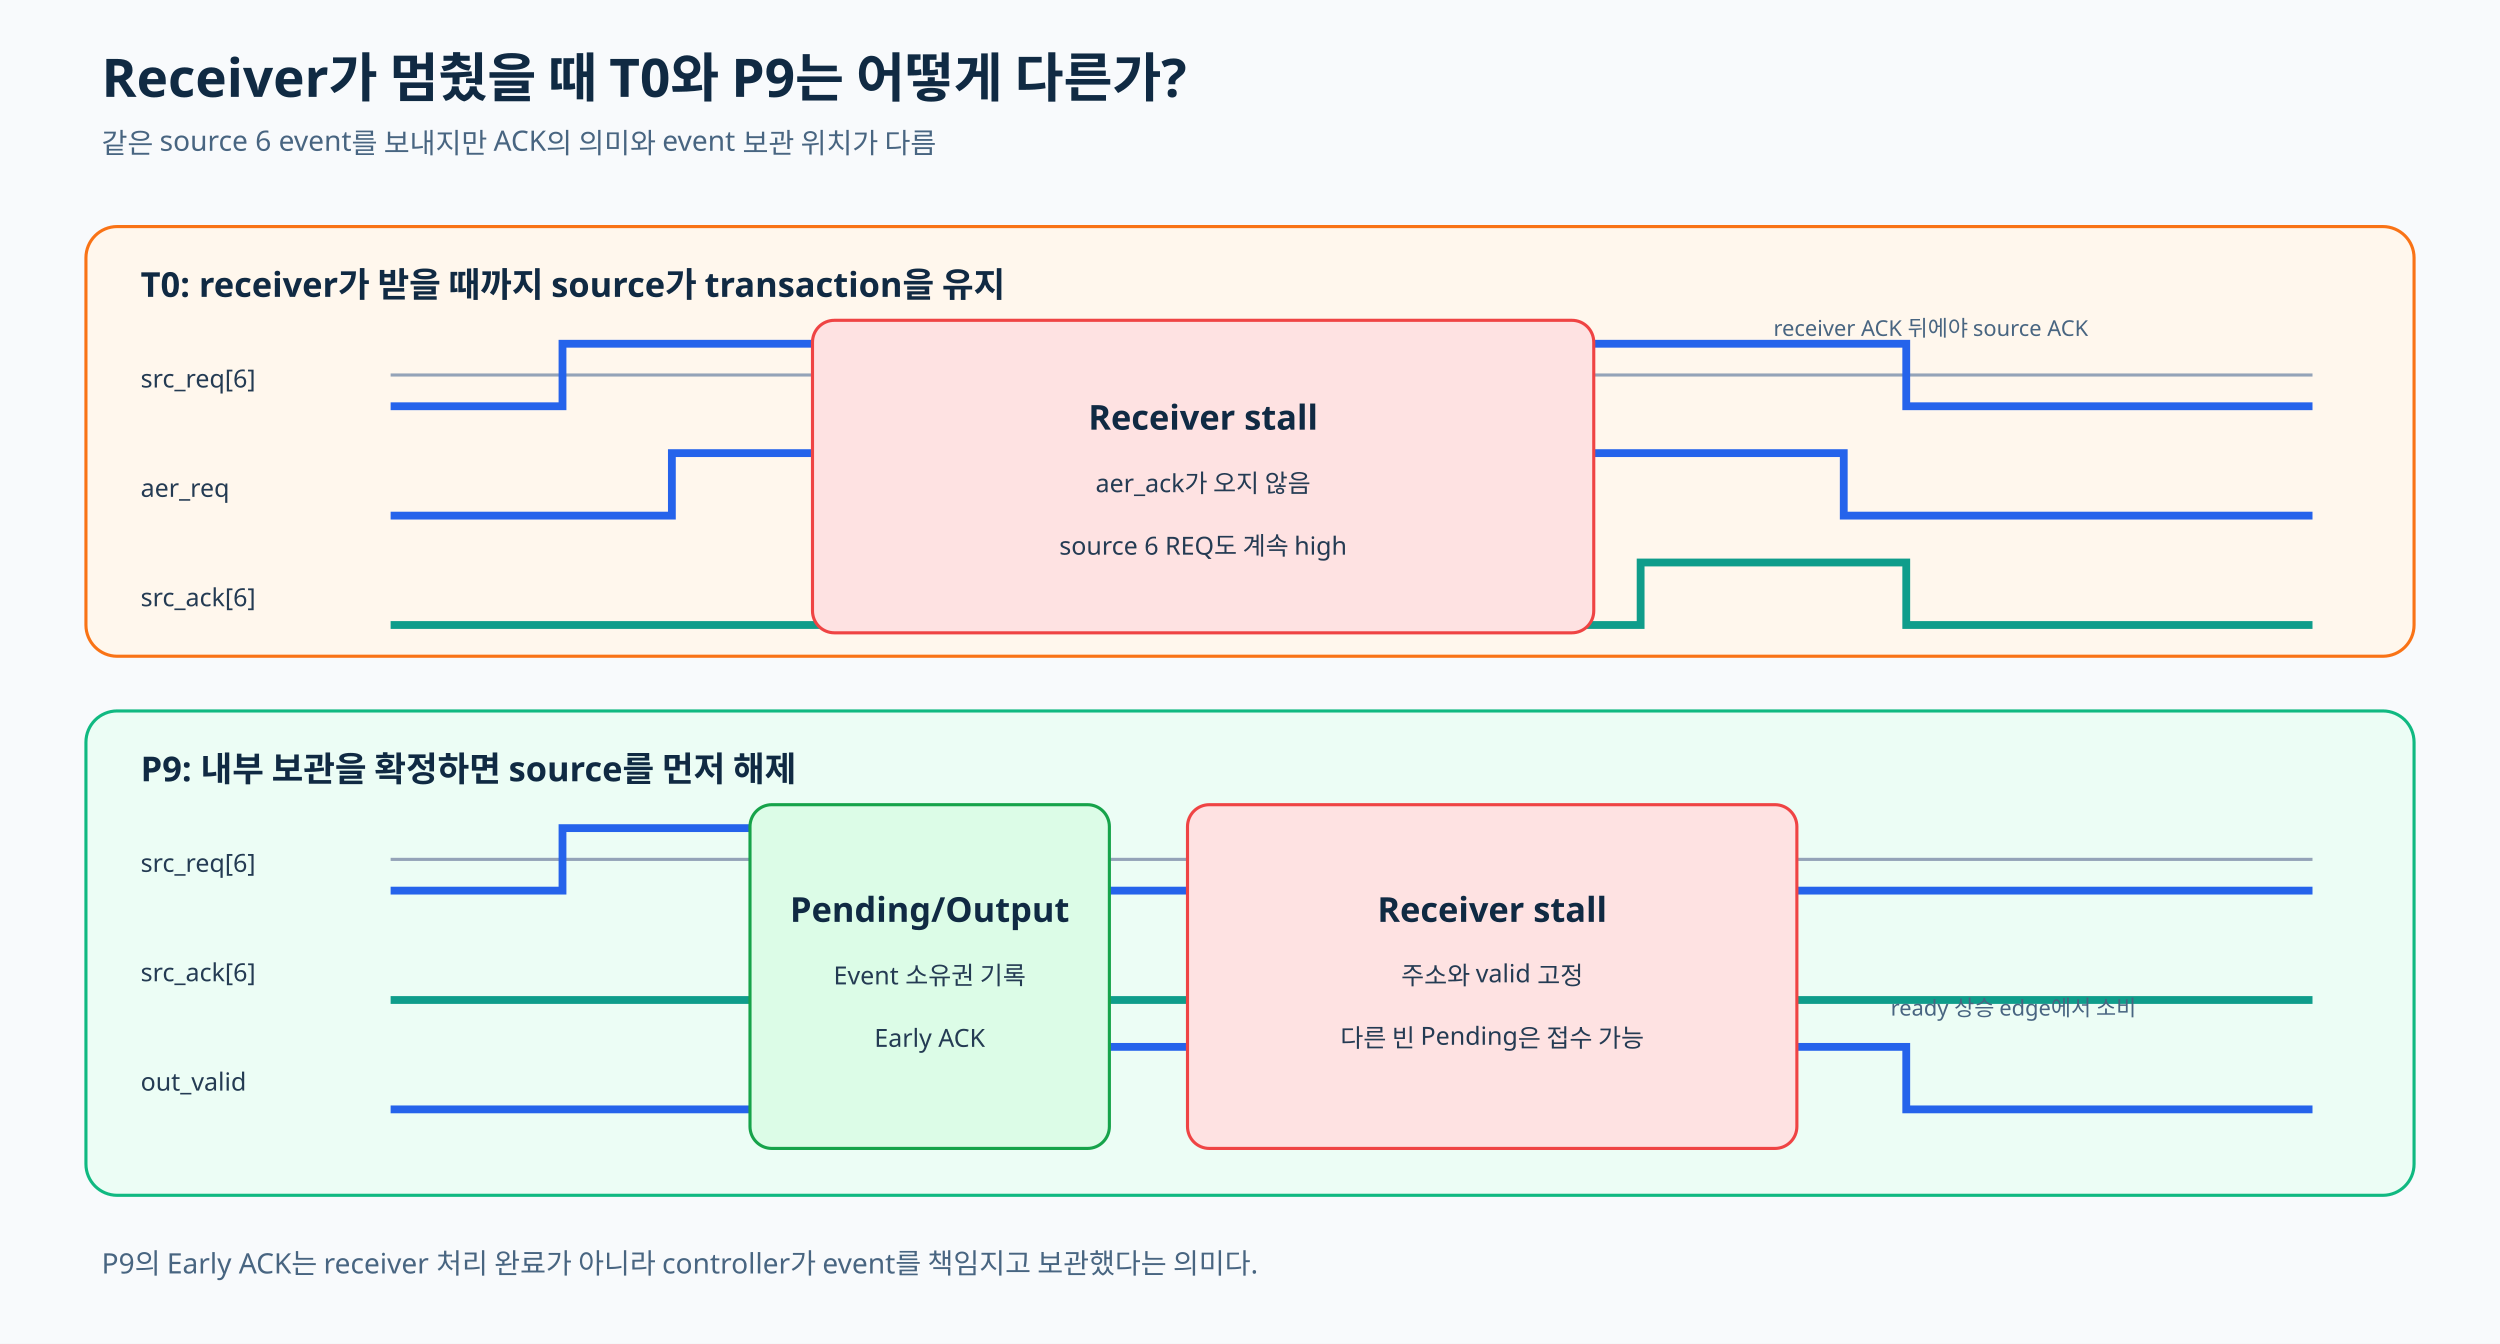
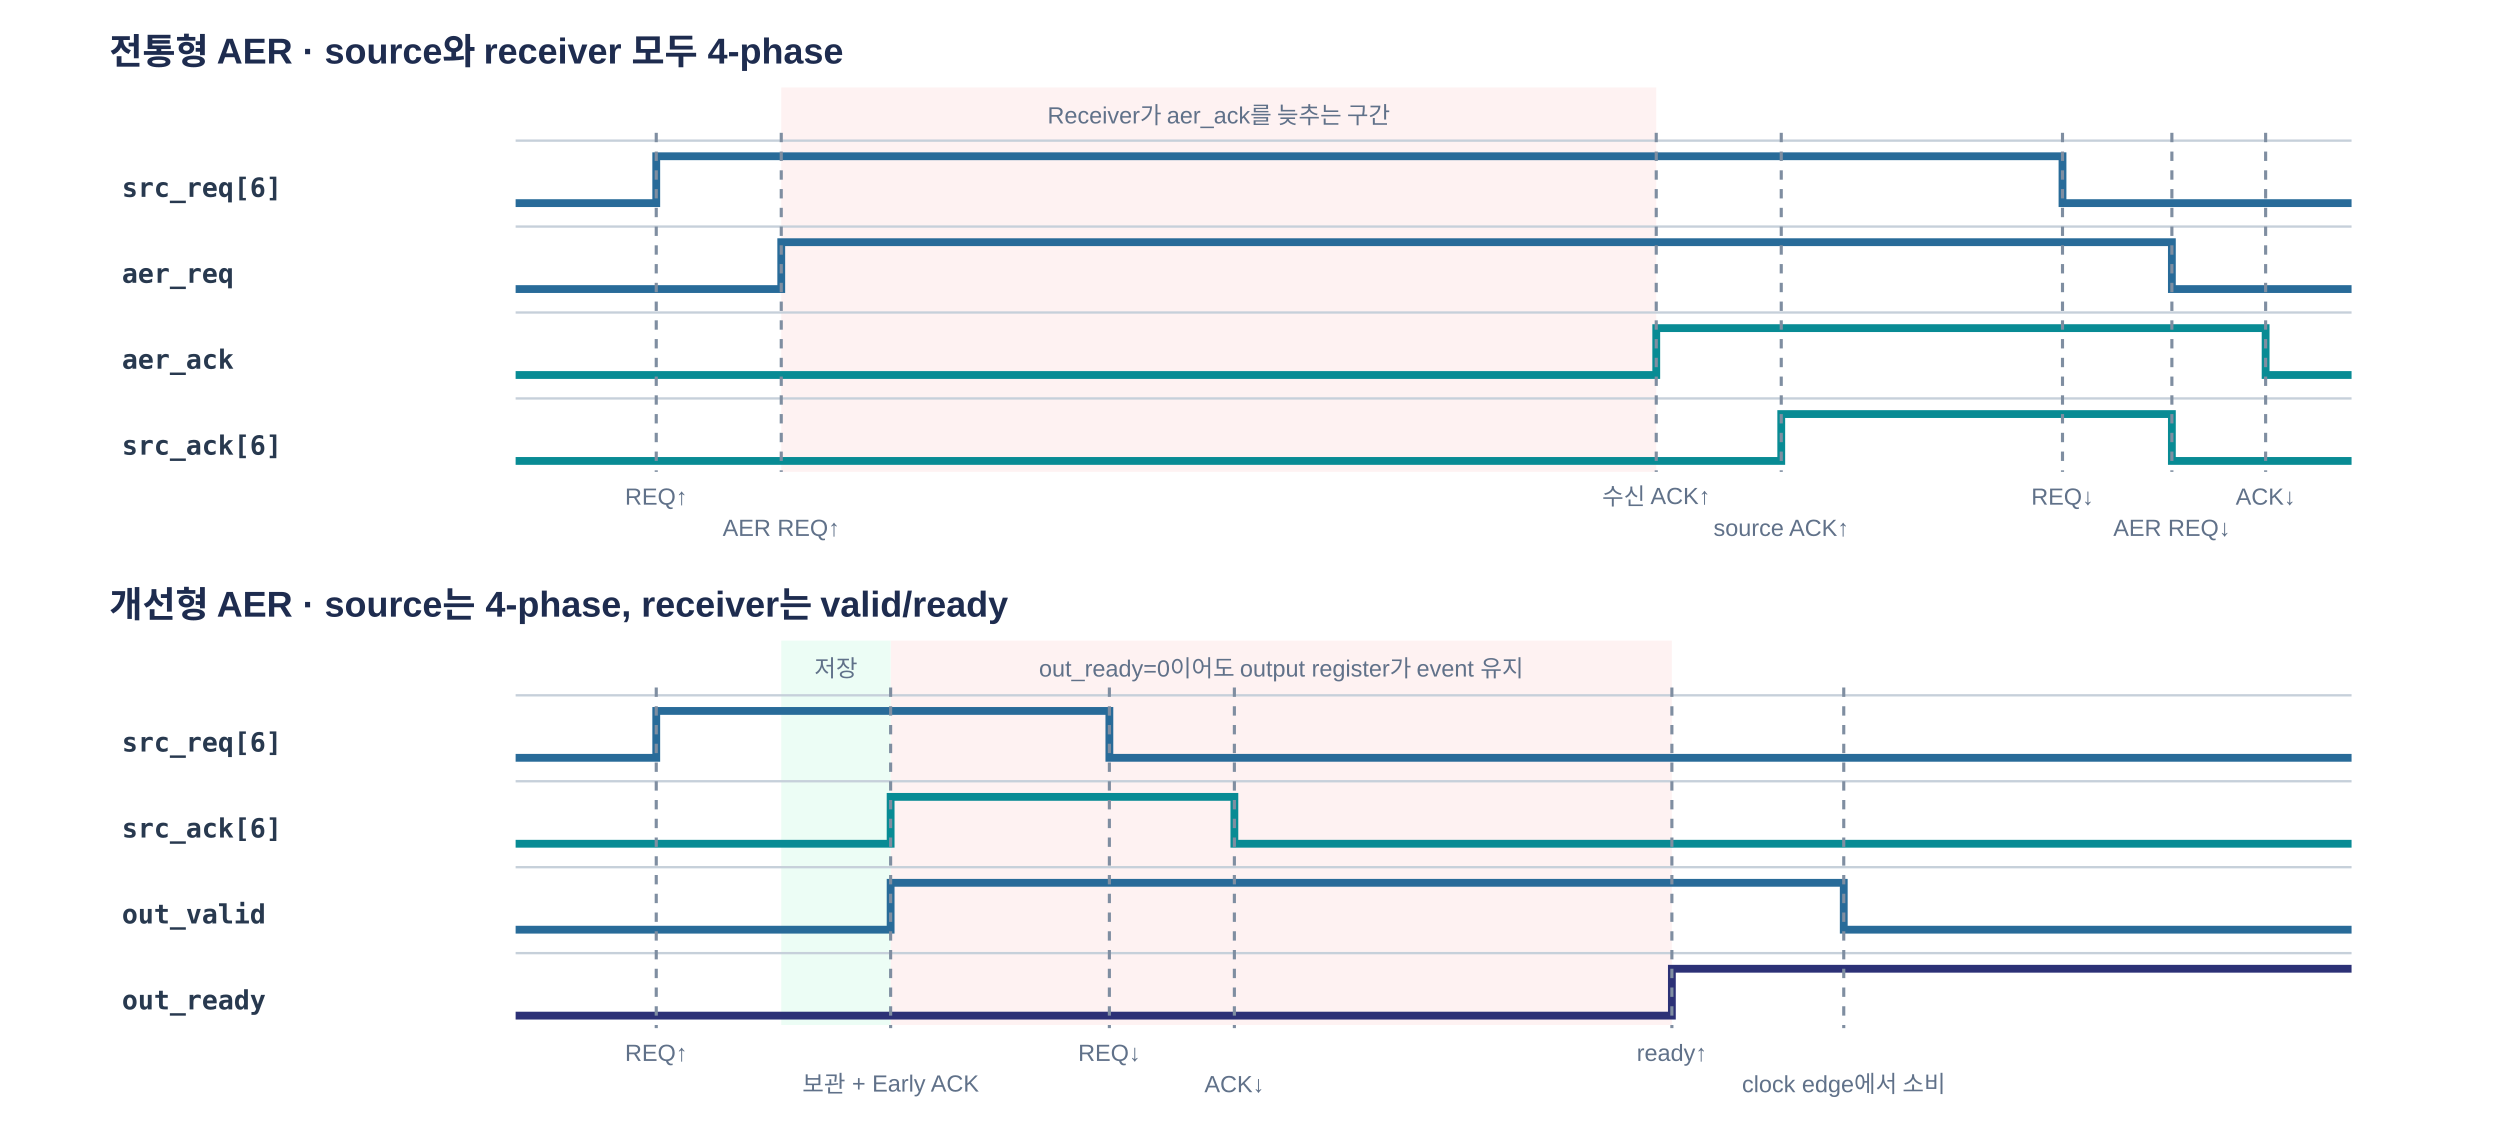
- <svg xmlns="http://www.w3.org/2000/svg" width="1600" height="860" viewBox="0 0 1600 860" role="img" aria-labelledby="title desc">
+ <svg xmlns="http://www.w3.org/2000/svg" shape-rendering="geometricPrecision" text-rendering="geometricPrecision" width="1600" height="720" viewBox="0 60 1600 720" role="img" aria-labelledby="title desc">
  <defs>
-     <style>
-       .title{font:700 34px "Malgun Gothic",sans-serif;fill:#102a43}.sub{font:18px "Malgun Gothic",sans-serif;fill:#486581}
-       .h{font:700 22px "Malgun Gothic",sans-serif;fill:#102a43}.t{font:16px "Malgun Gothic",sans-serif;fill:#243b53}
-       .small{font:14px "Malgun Gothic",sans-serif;fill:#486581}.axis{stroke:#94a3b8;stroke-width:2}.sig{fill:none;stroke:#2563eb;stroke-width:5}
-       .ack{fill:none;stroke:#0f9d8b;stroke-width:5}.stall{fill:#fee2e2;stroke:#ef4444;stroke-width:2}.save{fill:#dcfce7;stroke:#16a34a;stroke-width:2}
-     </style>
-   </defs>
-   <rect width="1600" height="860" fill="#f8fafc" />
-   <text x="65" y="62" class="title">Receiver가 멈췄을 때 T0와 P9는 어떻게 다른가?</text>
-   <text x="65" y="98" class="sub">같은 source 6 event를 보내지만 ACK의 의미와 event 보관 위치가 다름</text>
-   <rect x="55" y="145" width="1490" height="275" rx="20" fill="#fff7ed" stroke="#f97316" stroke-width="2" />
-   <text x="90" y="190" class="h">T0: receiver가 받을 때까지 source가 transaction을 유지</text>
-   <line x1="250" y1="240" x2="1480" y2="240" class="axis" />
-   <text x="90" y="248" class="t">src_req[6]</text>
-   <path d="M250 260H360V220H1220V260H1480" class="sig" />
-   <text x="90" y="318" class="t">aer_req</text>
-   <path d="M250 330H430V290H1180V330H1480" class="sig" />
-   <text x="90" y="388" class="t">src_ack[6]</text>
-   <path d="M250 400H1050V360H1220V400H1480" class="ack" />
-   <rect x="520" y="205" width="500" height="200" rx="14" class="stall" />
-   <text x="770" y="275" text-anchor="middle" class="h">Receiver stall</text>
-   <text x="770" y="315" text-anchor="middle" class="t">aer_ack가 오지 않음</text>
-   <text x="770" y="355" text-anchor="middle" class="t">source 6 REQ도 계속 high</text>
-   <text x="1135" y="215" class="small">receiver ACK 뒤에야 source ACK</text>
-   <rect x="55" y="455" width="1490" height="310" rx="20" fill="#ecfdf5" stroke="#10b981" stroke-width="2" />
-   <text x="90" y="500" class="h">P9: 내부 보관을 확정하면 source를 먼저 해제</text>
-   <line x1="250" y1="550" x2="1480" y2="550" class="axis" />
-   <text x="90" y="558" class="t">src_req[6]</text>
-   <path d="M250 570H360V530H620V570H1480" class="sig" />
-   <text x="90" y="628" class="t">src_ack[6]</text>
-   <path d="M250 640H500V600H650V640H1480" class="ack" />
-   <text x="90" y="698" class="t">out_valid</text>
-   <path d="M250 710H560V670H1220V710H1480" class="sig" />
-   <rect x="480" y="515" width="230" height="220" rx="14" class="save" />
-   <text x="595" y="590" text-anchor="middle" class="h">Pending/Output</text>
-   <text x="595" y="630" text-anchor="middle" class="t">Event 소유권 기록</text>
-   <text x="595" y="670" text-anchor="middle" class="t">Early ACK</text>
-   <rect x="760" y="515" width="390" height="220" rx="14" class="stall" />
-   <text x="955" y="590" text-anchor="middle" class="h">Receiver stall</text>
-   <text x="955" y="630" text-anchor="middle" class="t">주소와 valid 고정</text>
-   <text x="955" y="670" text-anchor="middle" class="t">다른 빈 Pending은 접수 가능</text>
-   <text x="1210" y="650" class="small">ready 상승 edge에서 소비</text>
-   <text x="65" y="815" class="sub">P9의 Early ACK는 receiver 처리 완료가 아니라 controller가 event를 책임지고 보관했다는 의미다.</text>
+ </defs>
+   <rect width="1600" height="900" fill="#fff" />
+   <g transform="translate(0,-80)">
+     <text x="70" y="181" font-weight="700" font-size="23" font-family="Malgun Gothic, Arial, sans-serif" fill="#1e2c4f">전통형 AER · source와 receiver 모두 4-phase</text>
+     <rect x="500" y="196" width="560" height="246" fill="#fef2f2" />
+     <text x="780" y="219" text-anchor="middle" font-weight="400" font-size="15" font-family="Malgun Gothic, Arial, sans-serif" fill="#607189">Receiver가 aer_ack를 늦추는 구간</text>
+     <line x1="330" y1="230" x2="1505" y2="230" stroke="#c6d0da" stroke-width="1.5" />
+     <line x1="330" y1="285" x2="1505" y2="285" stroke="#c6d0da" stroke-width="1.5" />
+     <line x1="330" y1="340" x2="1505" y2="340" stroke="#c6d0da" stroke-width="1.5" />
+     <line x1="330" y1="395" x2="1505" y2="395" stroke="#c6d0da" stroke-width="1.5" />
+     <text x="78" y="266" font-weight="700" font-size="17" font-family="Consolas, Malgun Gothic, monospace" fill="#28394f">src_req[6]</text>
+     <path d="M330 270H420V240H1320V270H1505" fill="none" stroke="#286b99" stroke-width="5" stroke-linejoin="miter" />
+     <text x="78" y="321" font-weight="700" font-size="17" font-family="Consolas, Malgun Gothic, monospace" fill="#28394f">aer_req</text>
+     <path d="M330 325H500V295H1390V325H1505" fill="none" stroke="#286b99" stroke-width="5" stroke-linejoin="miter" />
+     <text x="78" y="376" font-weight="700" font-size="17" font-family="Consolas, Malgun Gothic, monospace" fill="#28394f">aer_ack</text>
+     <path d="M330 380H1060V350H1450V380H1505" fill="none" stroke="#088b94" stroke-width="5" stroke-linejoin="miter" />
+     <text x="78" y="431" font-weight="700" font-size="17" font-family="Consolas, Malgun Gothic, monospace" fill="#28394f">src_ack[6]</text>
+     <path d="M330 435H1140V405H1390V435H1505" fill="none" stroke="#088b94" stroke-width="5" stroke-linejoin="miter" />
+     <g stroke="#7f8ea1" stroke-width="2" stroke-dasharray="6 6">
+       <line x1="420" y1="225" x2="420" y2="442" />
+       <line x1="500" y1="225" x2="500" y2="442" />
+       <line x1="1060" y1="225" x2="1060" y2="442" />
+       <line x1="1140" y1="225" x2="1140" y2="442" />
+       <line x1="1320" y1="225" x2="1320" y2="442" />
+       <line x1="1390" y1="225" x2="1390" y2="442" />
+       <line x1="1450" y1="225" x2="1450" y2="442" />
+     </g>
+     <text x="420" y="463" text-anchor="middle" font-weight="400" font-size="15" font-family="Malgun Gothic, Arial, sans-serif" fill="#607189">REQ↑</text>
+     <text x="500" y="483" text-anchor="middle" font-weight="400" font-size="15" font-family="Malgun Gothic, Arial, sans-serif" fill="#607189">AER REQ↑</text>
+     <text x="1060" y="463" text-anchor="middle" font-weight="400" font-size="15" font-family="Malgun Gothic, Arial, sans-serif" fill="#607189">수신 ACK↑</text>
+     <text x="1140" y="483" text-anchor="middle" font-weight="400" font-size="15" font-family="Malgun Gothic, Arial, sans-serif" fill="#607189">source ACK↑</text>
+     <text x="1320" y="463" text-anchor="middle" font-weight="400" font-size="15" font-family="Malgun Gothic, Arial, sans-serif" fill="#607189">REQ↓</text>
+     <text x="1390" y="483" text-anchor="middle" font-weight="400" font-size="15" font-family="Malgun Gothic, Arial, sans-serif" fill="#607189">AER REQ↓</text>
+     <text x="1450" y="463" text-anchor="middle" font-weight="400" font-size="15" font-family="Malgun Gothic, Arial, sans-serif" fill="#607189">ACK↓</text>
+     <text x="70" y="535" font-weight="700" font-size="23" font-family="Malgun Gothic, Arial, sans-serif" fill="#1e2c4f">개선형 AER · source는 4-phase, receiver는 valid/ready</text>
+     <rect x="570" y="550" width="500" height="246" fill="#fef2f2" />
+     <rect x="500" y="550" width="70" height="246" fill="#ecfdf5" />
+     <text x="535" y="573" text-anchor="middle" font-weight="400" font-size="15" font-family="Malgun Gothic, Arial, sans-serif" fill="#607189">저장</text>
+     <text x="820" y="573" text-anchor="middle" font-weight="400" font-size="15" font-family="Malgun Gothic, Arial, sans-serif" fill="#607189">out_ready=0이어도 output register가 event 유지</text>
+     <line x1="330" y1="585" x2="1505" y2="585" stroke="#c6d0da" stroke-width="1.5" />
+     <line x1="330" y1="640" x2="1505" y2="640" stroke="#c6d0da" stroke-width="1.5" />
+     <line x1="330" y1="695" x2="1505" y2="695" stroke="#c6d0da" stroke-width="1.5" />
+     <line x1="330" y1="750" x2="1505" y2="750" stroke="#c6d0da" stroke-width="1.5" />
+     <text x="78" y="621" font-weight="700" font-size="17" font-family="Consolas, Malgun Gothic, monospace" fill="#28394f">src_req[6]</text>
+     <path d="M330 625H420V595H710V625H1505" fill="none" stroke="#286b99" stroke-width="5" stroke-linejoin="miter" />
+     <text x="78" y="676" font-weight="700" font-size="17" font-family="Consolas, Malgun Gothic, monospace" fill="#28394f">src_ack[6]</text>
+     <path d="M330 680H570V650H790V680H1505" fill="none" stroke="#088b94" stroke-width="5" stroke-linejoin="miter" />
+     <text x="78" y="731" font-weight="700" font-size="17" font-family="Consolas, Malgun Gothic, monospace" fill="#28394f">out_valid</text>
+     <path d="M330 735H570V705H1180V735H1505" fill="none" stroke="#286b99" stroke-width="5" stroke-linejoin="miter" />
+     <text x="78" y="786" font-weight="700" font-size="17" font-family="Consolas, Malgun Gothic, monospace" fill="#28394f">out_ready</text>
+     <path d="M330 790H1070V760H1505" fill="none" stroke="#2c3176" stroke-width="5" stroke-linejoin="miter" />
+     <g stroke="#7f8ea1" stroke-width="2" stroke-dasharray="6 6">
+       <line x1="420" y1="580" x2="420" y2="798" />
+       <line x1="570" y1="580" x2="570" y2="798" />
+       <line x1="710" y1="580" x2="710" y2="798" />
+       <line x1="790" y1="580" x2="790" y2="798" />
+       <line x1="1070" y1="580" x2="1070" y2="798" />
+       <line x1="1180" y1="580" x2="1180" y2="798" />
+     </g>
+     <text x="420" y="819" text-anchor="middle" font-weight="400" font-size="15" font-family="Malgun Gothic, Arial, sans-serif" fill="#607189">REQ↑</text>
+     <text x="570" y="839" text-anchor="middle" font-weight="400" font-size="15" font-family="Malgun Gothic, Arial, sans-serif" fill="#607189">보관 + Early ACK</text>
+     <text x="710" y="819" text-anchor="middle" font-weight="400" font-size="15" font-family="Malgun Gothic, Arial, sans-serif" fill="#607189">REQ↓</text>
+     <text x="790" y="839" text-anchor="middle" font-weight="400" font-size="15" font-family="Malgun Gothic, Arial, sans-serif" fill="#607189">ACK↓</text>
+     <text x="1070" y="819" text-anchor="middle" font-weight="400" font-size="15" font-family="Malgun Gothic, Arial, sans-serif" fill="#607189">ready↑</text>
+     <text x="1180" y="839" text-anchor="middle" font-weight="400" font-size="15" font-family="Malgun Gothic, Arial, sans-serif" fill="#607189">clock edge에서 소비</text>
+     <text x="70" y="878" font-weight="400" font-size="19" font-family="Malgun Gothic, Arial, sans-serif" fill="#52657d">Early ACK = receiver 완료가 아니라 controller 내부 보관 완료</text>
+   </g>
</svg>
